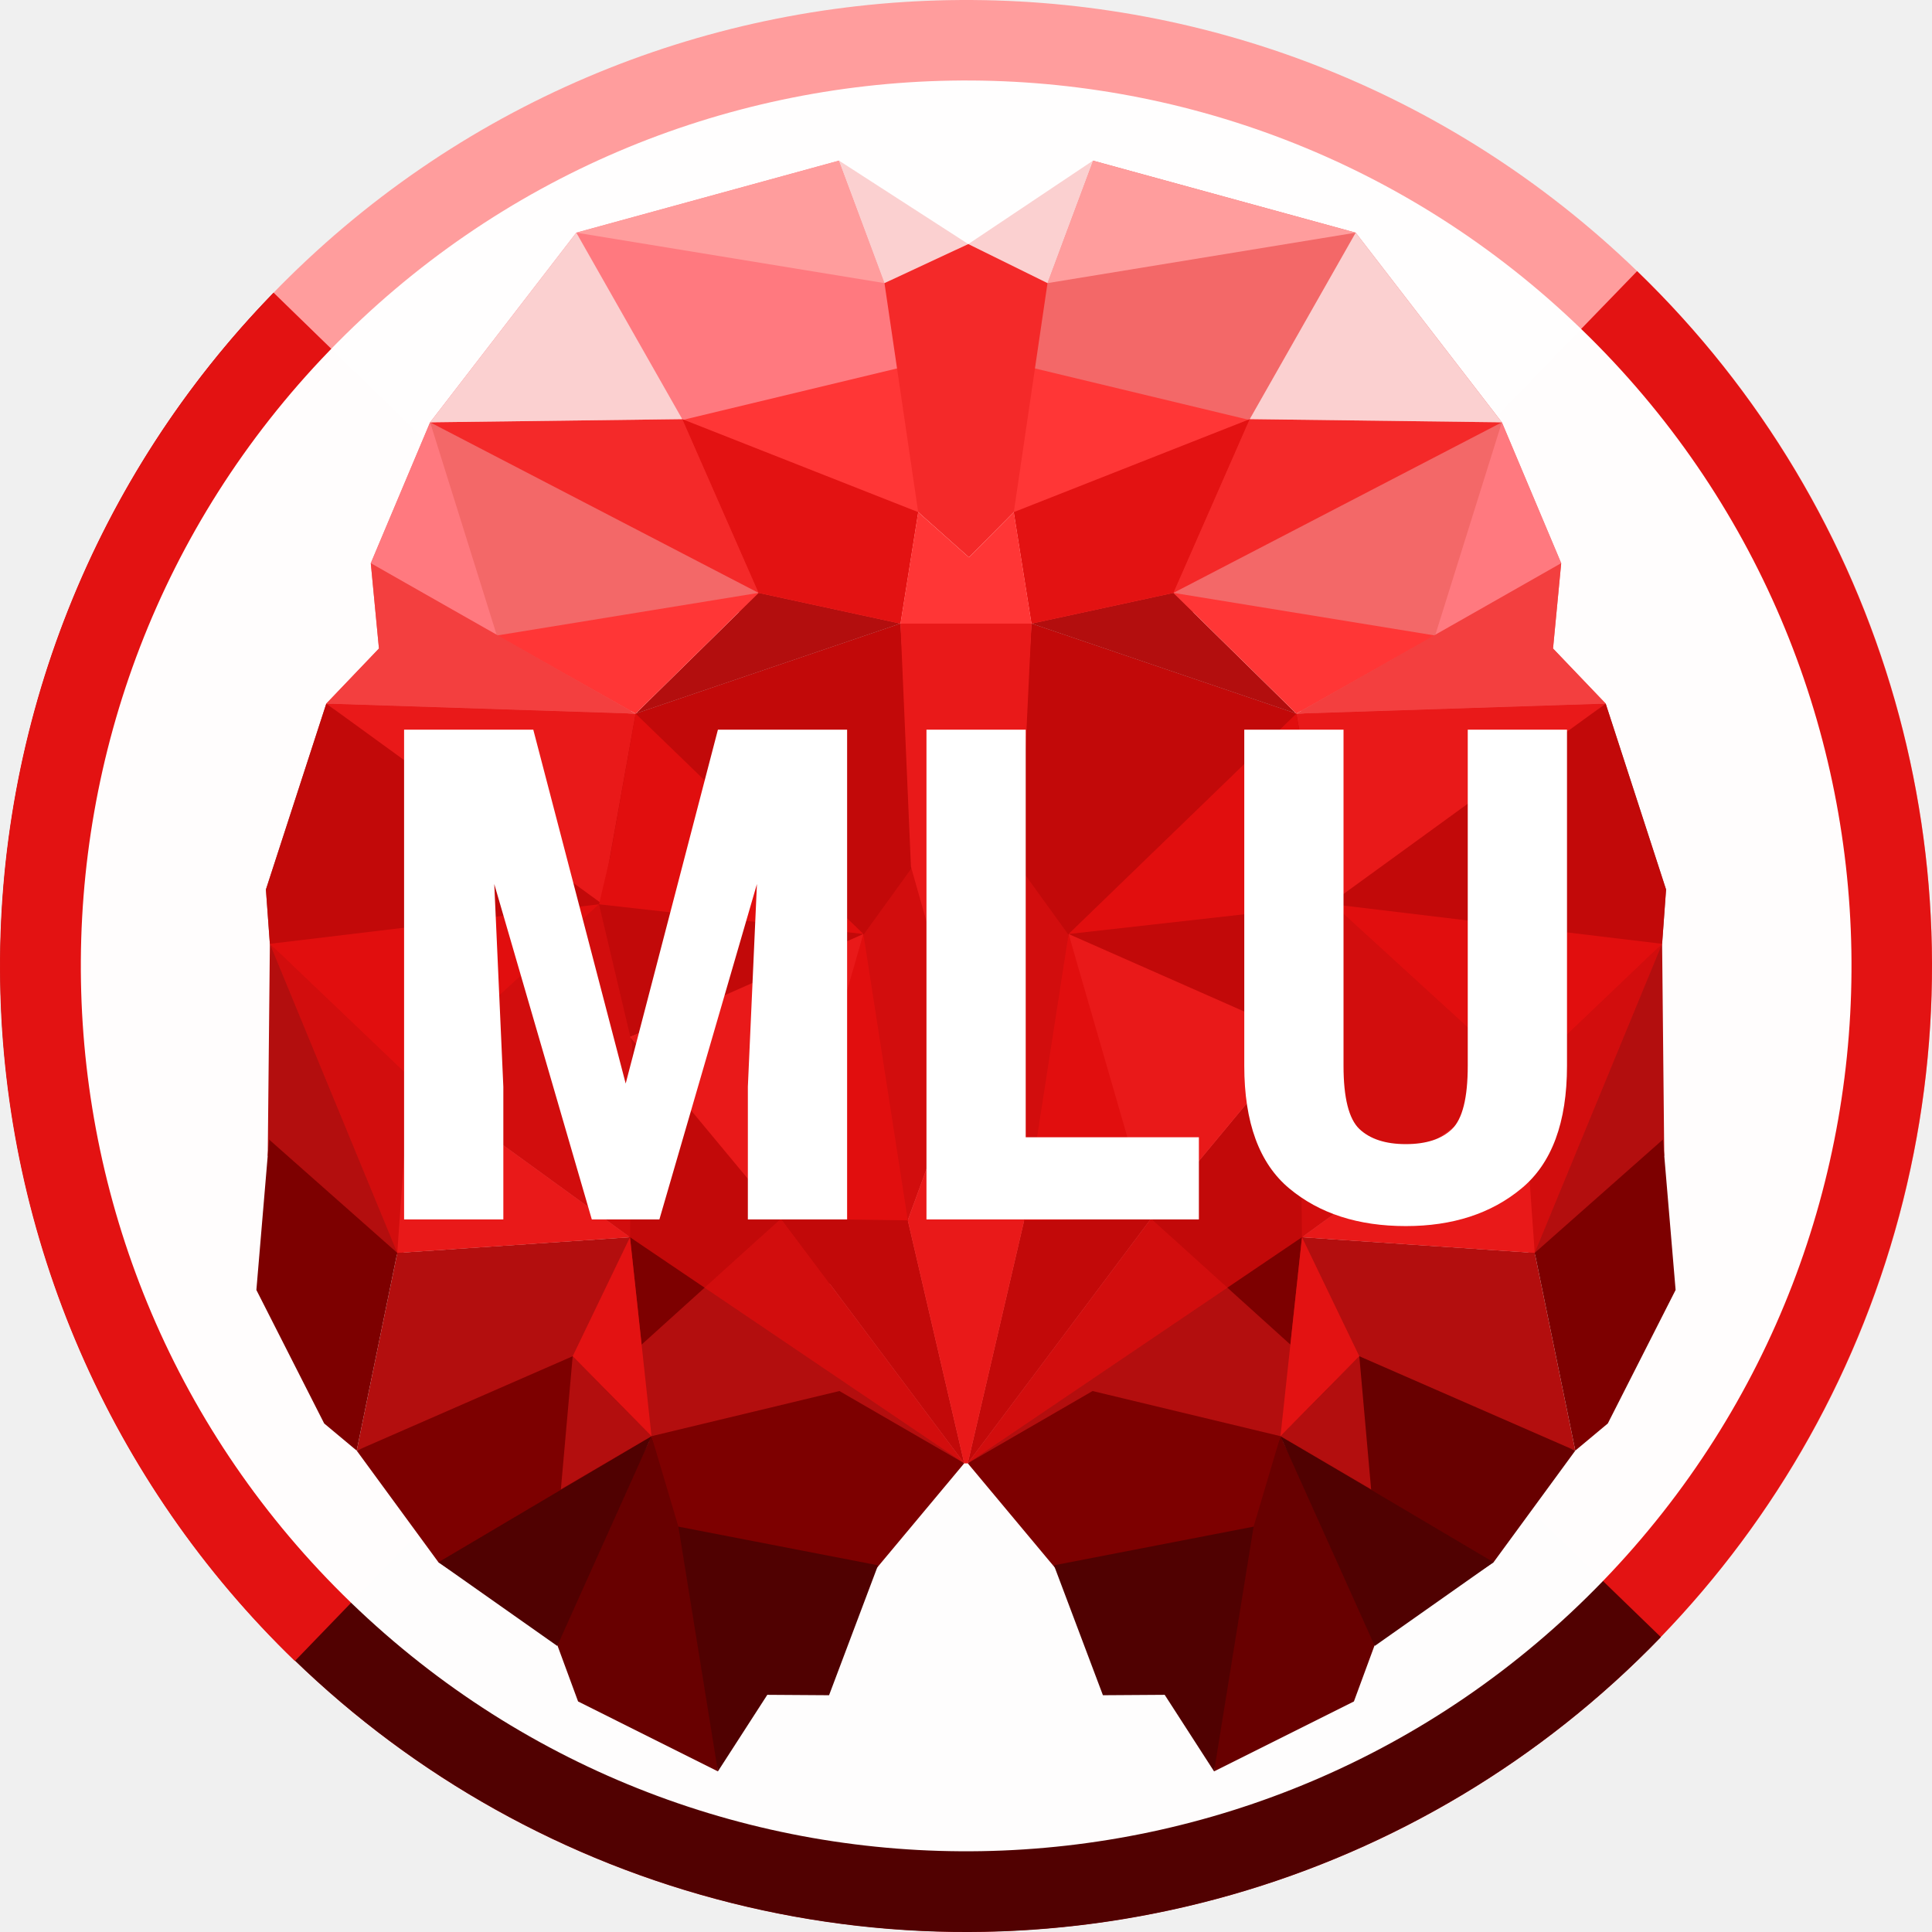
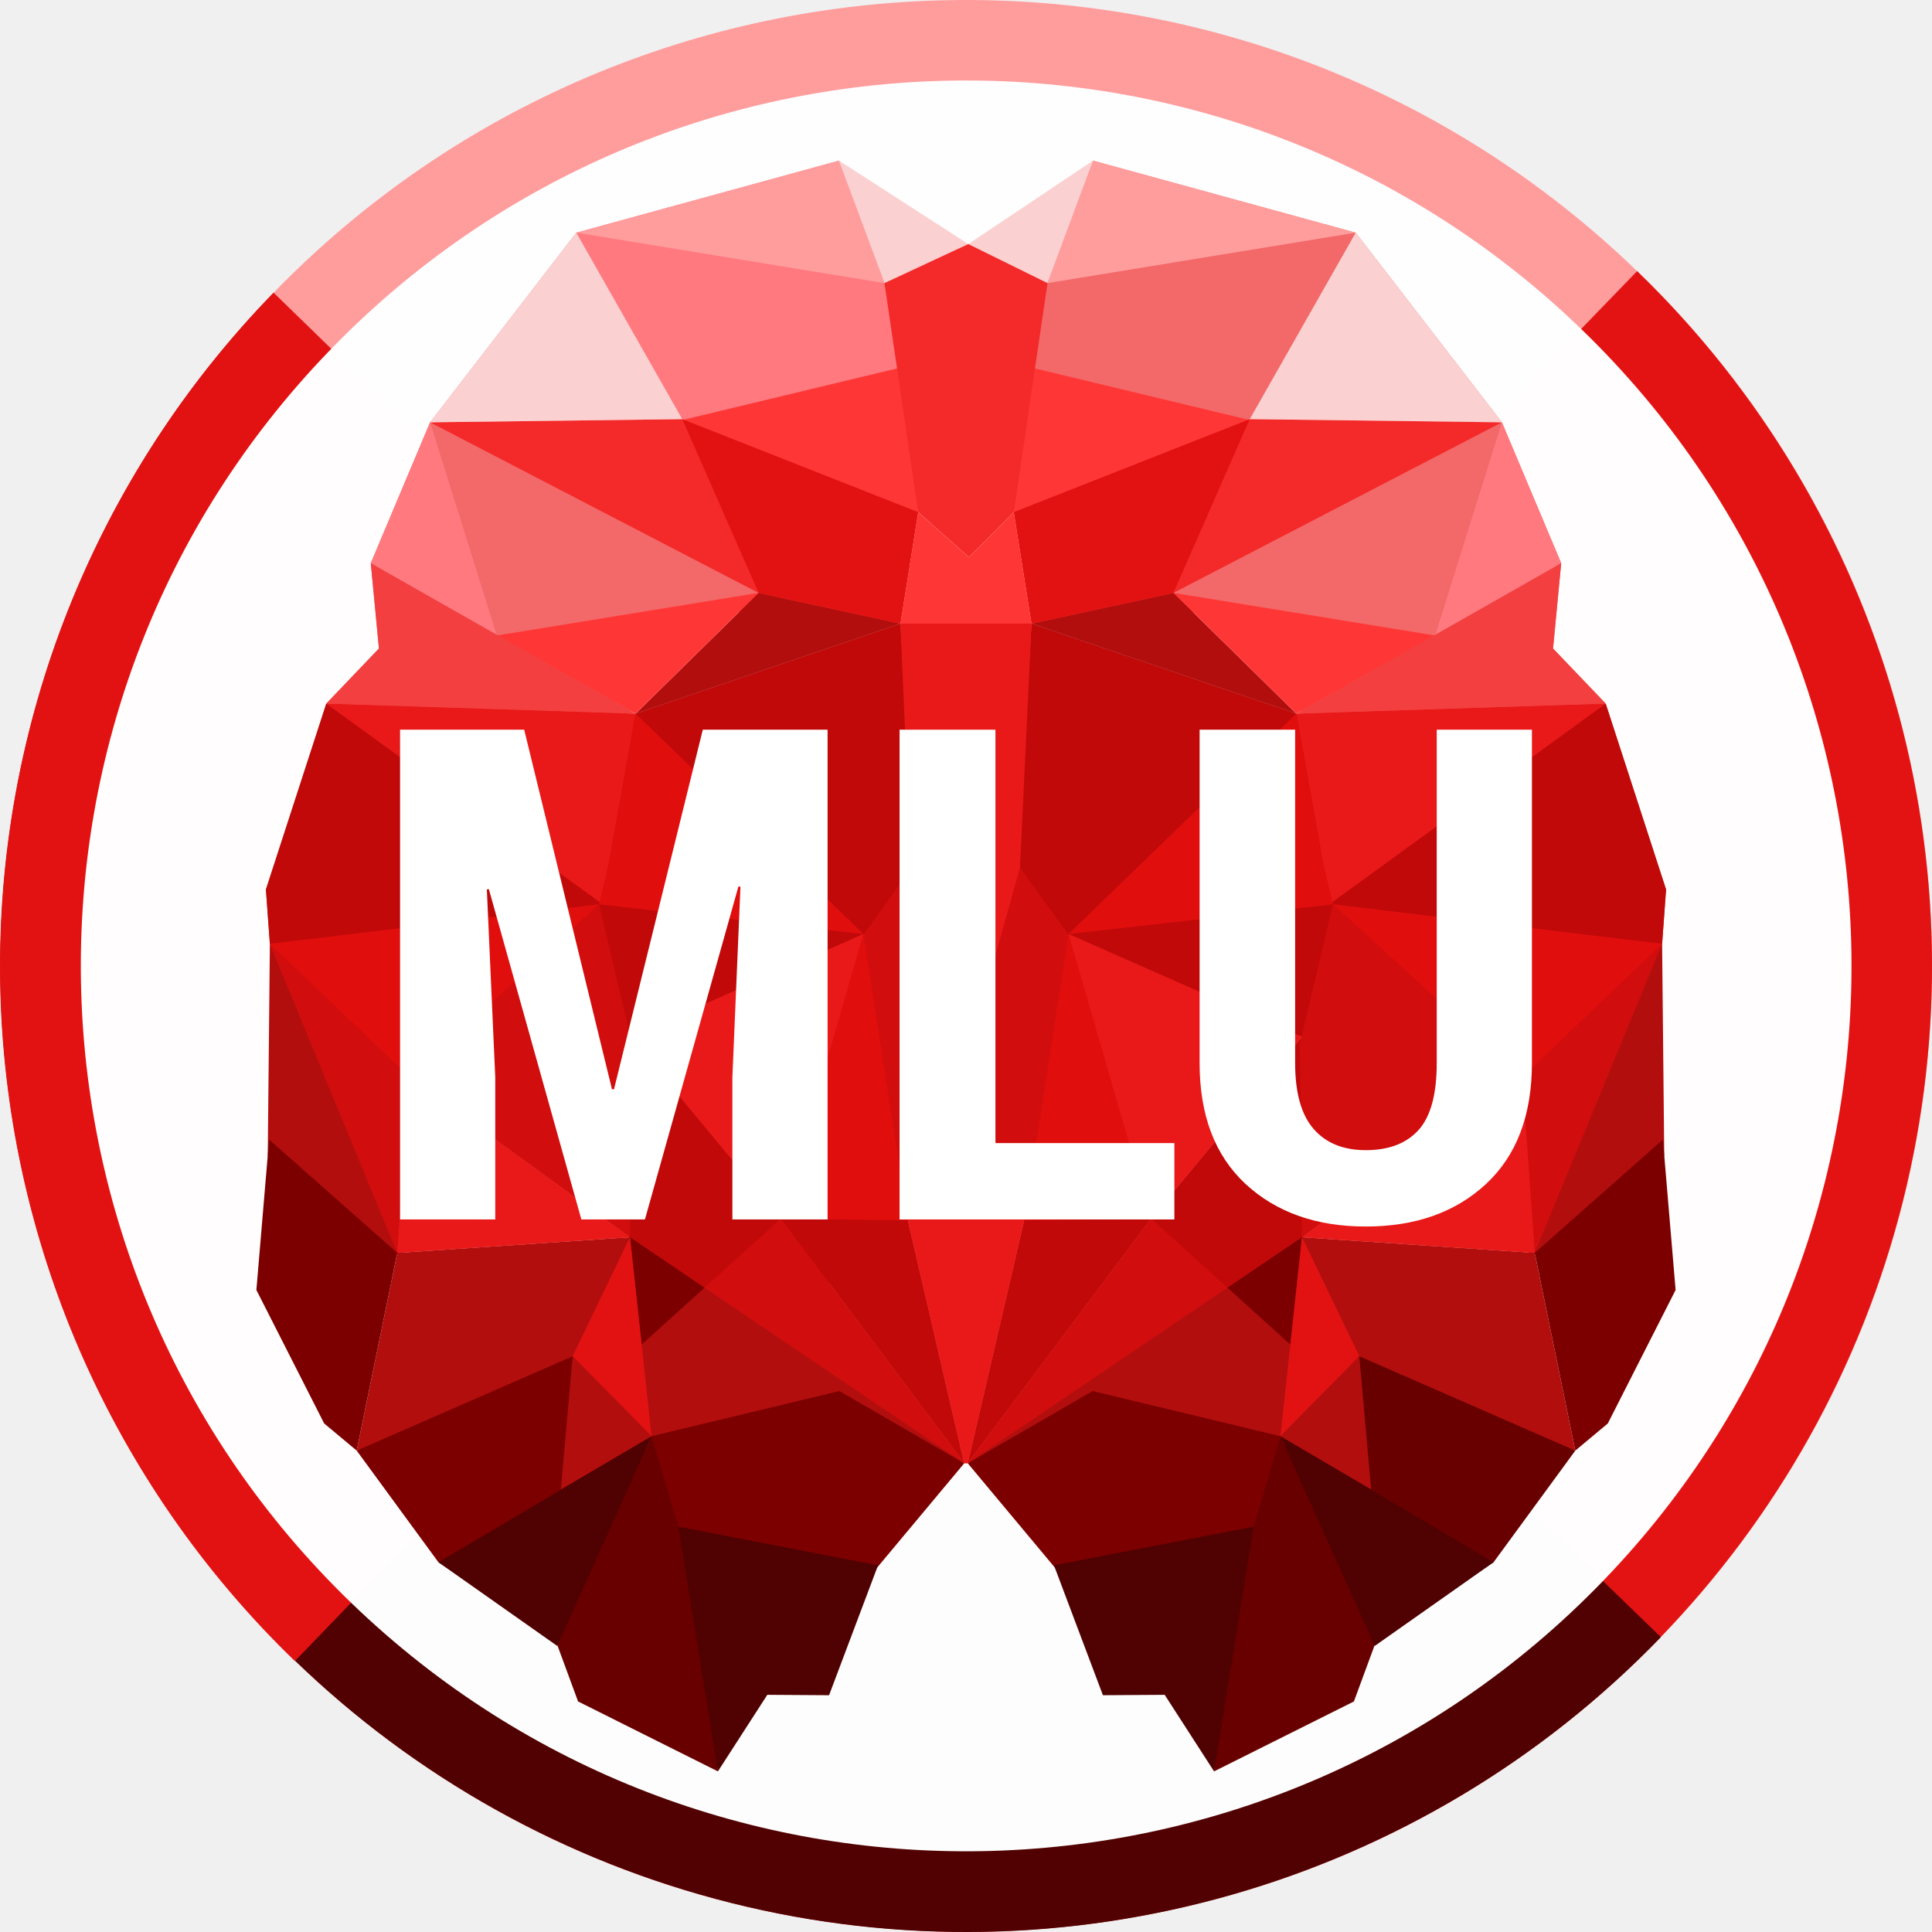
<svg xmlns="http://www.w3.org/2000/svg" width="500" height="500" viewBox="0 0 132.292 132.292" version="1.1" id="svg5412">
  <defs id="defs5406" />
  <g id="layer1" transform="translate(-19.61809,-169.4985)">
    <g id="g5275" transform="matrix(0.2822222,0,0,0.2822222,-271.8149,-16.00834)" />
    <g id="g1187">
      <g id="g1000" transform="matrix(0.7498678,0,0,0.7499179,4.907117,133.998)">
        <g id="g5608-5" transform="matrix(0.1908803,0.20788,-0.20788,0.1908803,125.4551,-22.05592)">
          <g id="g5564-7" transform="rotate(-3.437639,369.0829,423.6963)">
            <g transform="matrix(1.041667,0,0,1.041667,586.9275,-99.12447)" id="g5570-9">
              <circle transform="rotate(-90)" r="300" cy="-209.117" cx="-501.844" id="path5520-8" style="opacity:0.99;fill:#ff9c9c;fill-opacity:1;stroke:none;stroke-width:11.5;stroke-miterlimit:4;stroke-dasharray:none;stroke-opacity:1" />
              <path transform="rotate(-90)" d="M -201.844,-209.117 A 300,300 0 0 1 -352.081,50.827 300,300 0 0 1 -652.317,50.417 300,300 0 0 1 -801.843,-209.935" id="path5520-3-0" style="opacity:0.99;fill:#e31212;fill-opacity:1;stroke:none;stroke-width:11.5;stroke-miterlimit:4;stroke-dasharray:none;stroke-opacity:1" />
              <path d="M 90.927,501.894 A 300,300 0 0 1 -59.31,761.838 300,300 0 0 1 -359.546,761.428 300,300 0 0 1 -509.072,501.075" id="path5520-3-9-5" style="opacity:0.99;fill:#500101;fill-opacity:1;stroke:none;stroke-width:11.5;stroke-miterlimit:4;stroke-dasharray:none;stroke-opacity:1" />
              <path transform="rotate(90)" d="M 801.999,209.115 A 300,300 0 0 1 713.739,421.638 300,300 0 0 1 500.891,509.113 l 1.108,-299.998 z" id="path5520-3-9-3-3" style="opacity:0.99;fill:#e41212;fill-opacity:1;stroke:none;stroke-width:11.5;stroke-miterlimit:4;stroke-dasharray:none;stroke-opacity:1" />
              <circle r="275" cy="501.844" cx="-209.117" id="path5562-5" style="opacity:0.99;fill:#ffffff;fill-opacity:1;stroke:none;stroke-width:11.5;stroke-miterlimit:4;stroke-dasharray:none;stroke-opacity:1" />
            </g>
          </g>
        </g>
        <g id="g5161" transform="matrix(0.2822222,0,0,0.2822222,-299.7496,105.8156)">
          <path style="fill:#ff797f;fill-opacity:1;fill-rule:evenodd;stroke:none;stroke-width:1px;stroke-linecap:butt;stroke-linejoin:miter;stroke-opacity:1" d="m 1403.089,-155.228 -85.004,23.308 -47.301,61.354 70.608,4.456 86.375,-23.308 z" id="path5012-1-6-6" />
          <path style="fill:#ff3636;fill-opacity:1;fill-rule:evenodd;stroke:none;stroke-width:1px;stroke-linecap:butt;stroke-linejoin:miter;stroke-opacity:1" d="m 1339.336,-68.167 30.163,58.955 53.47,3.77 10.283,-64.781 -5.484,-19.195 z" id="path5014-2-9-8" />
          <path style="fill:#f42929;fill-opacity:1;fill-rule:evenodd;stroke:none;stroke-width:1px;stroke-linecap:butt;stroke-linejoin:miter;stroke-opacity:1" d="m 1270.784,-70.567 81.577,-1.028 24.679,56.212 -104.199,-52.099" id="path5016-7-1-0" />
          <path style="fill:#f36868;fill-opacity:1;fill-rule:evenodd;stroke:none;stroke-width:1px;stroke-linecap:butt;stroke-linejoin:miter;stroke-opacity:1" d="m 1270.784,-70.567 -19.195,45.587 2.64,27.596 -17.036,17.819 94.259,6.341 45.587,-42.159 z" id="path5018-3-9-3" />
          <path style="fill:#b30e0e;fill-opacity:1;fill-rule:evenodd;stroke:none;stroke-width:1px;stroke-linecap:butt;stroke-linejoin:miter;stroke-opacity:1" d="m 1337.28,23.692 39.76,-39.075 45.93,9.94 z" id="path5022-1-5-6" />
          <path style="fill:#7d0000;fill-opacity:1;fill-rule:evenodd;stroke:none;stroke-width:1px;stroke-linecap:butt;stroke-linejoin:miter;stroke-opacity:1" d="m 1337.28,23.692 -21.937,37.361 7.541,23.308 87.746,15.081 17.138,-27.421 -4.799,-77.464 z" id="path5024-7-3-7" />
          <path style="fill:#ff3636;fill-opacity:1;fill-rule:evenodd;stroke:none;stroke-width:1px;stroke-linecap:butt;stroke-linejoin:miter;stroke-opacity:1" d="m 1237.194,20.436 88.432,68.38 11.654,-65.124 z" id="path5026-4-9-6" />
          <path style="fill:#7d0000;fill-opacity:1;fill-rule:evenodd;stroke:none;stroke-width:1px;stroke-linecap:butt;stroke-linejoin:miter;stroke-opacity:1" d="m 1237.194,20.436 -19.537,60.154 1.278,17.574 42.595,45.494 65.124,-58.269 z" id="path5030-6-9-9" />
          <path style="fill:#b30e0e;fill-opacity:1;fill-rule:evenodd;stroke:none;stroke-width:1px;stroke-linecap:butt;stroke-linejoin:miter;stroke-opacity:1" d="m 1218.935,98.164 -0.686,68.552 43.873,33.59 2.057,-58.955 z" id="path5032-5-2-5" />
          <path style="fill:#7d0000;fill-opacity:1;fill-rule:evenodd;stroke:none;stroke-width:1px;stroke-linecap:butt;stroke-linejoin:miter;stroke-opacity:1" d="m 1267.038,142.522 68.451,-14.226 80.791,-32.639 -88.231,-12.775 z" id="path5034-4-9-5" />
          <path style="fill:#7d0000;fill-opacity:1;fill-rule:evenodd;stroke:none;stroke-width:1px;stroke-linecap:butt;stroke-linejoin:miter;stroke-opacity:1" d="m 1335.49,128.296 -0.683,104.986 35.334,-30.853 47.613,9.066 z" id="path5036-9-7-2" />
          <path style="fill:#b30e0e;fill-opacity:1;fill-rule:evenodd;stroke:none;stroke-width:1px;stroke-linecap:butt;stroke-linejoin:miter;stroke-opacity:1" d="m 1339.973,132.558 68.552,-33.874 19.243,-26.662 16.404,63.964 -30.803,84.375 z" id="path5038-3-2-9" />
          <path style="fill:#ff3636;fill-opacity:1;fill-rule:evenodd;stroke:none;stroke-width:1px;stroke-linecap:butt;stroke-linejoin:miter;stroke-opacity:1" d="m 1260.159,198.157 75.299,-5.072 -71.28,-51.732 z" id="path5040-1-7-3" />
          <path style="fill:#b30e0e;fill-opacity:1;fill-rule:evenodd;stroke:none;stroke-width:1px;stroke-linecap:butt;stroke-linejoin:miter;stroke-opacity:1" d="m 1325.43,85.373 -61.251,55.979 71.28,51.732 0.685,-62.382 z" id="path5042-1-5-8" />
          <path style="fill:#ff3636;fill-opacity:1;fill-rule:evenodd;stroke:none;stroke-width:1px;stroke-linecap:butt;stroke-linejoin:miter;stroke-opacity:1" d="m 1292.381,-1.59 84.659,-13.792 -39.76,39.075 z" id="path5044-6-1-8" />
          <path style="fill:#ff797f;fill-opacity:1;fill-rule:evenodd;stroke:none;stroke-width:1px;stroke-linecap:butt;stroke-linejoin:miter;stroke-opacity:1" d="m 1292.381,-1.59 -21.597,-68.977 -19.195,45.587 z" id="path5046-7-4-4" />
          <path style="fill:#b30e0e;fill-opacity:1;fill-rule:evenodd;stroke:none;stroke-width:1px;stroke-linecap:butt;stroke-linejoin:miter;stroke-opacity:1" d="m 1329.877,236.257 54.436,-49.172 59.285,79.14 -33.516,-1.176 -63.753,2.742 z" id="path5048-4-5-9" />
          <path style="fill:#b30e0e;fill-opacity:1;fill-rule:evenodd;stroke:none;stroke-width:1px;stroke-linecap:butt;stroke-linejoin:miter;stroke-opacity:1" d="m 1260.159,198.157 -13.132,63.964 66.495,-22.622 23.308,27.421 5.592,-9.465 -6.963,-64.37 z" id="path5050-9-3-0" />
          <path style="fill:#7d0000;fill-opacity:1;fill-rule:evenodd;stroke:none;stroke-width:1px;stroke-linecap:butt;stroke-linejoin:miter;stroke-opacity:1" d="m 1218.685,161.481 -4.113,48.672 21.936,43.188 10.518,8.78 13.132,-63.964 z" id="path5052-8-8-7" />
          <path style="fill:#7d0000;fill-opacity:1;fill-rule:evenodd;stroke:none;stroke-width:1px;stroke-linecap:butt;stroke-linejoin:miter;stroke-opacity:1" d="m 1247.026,262.121 69.888,-30.53 25.506,25.863 -31.171,65.879 -37.776,-25.09 z" id="path5054-2-3-7" />
          <path style="fill:#680000;fill-opacity:1;fill-rule:evenodd;stroke:none;stroke-width:1px;stroke-linecap:butt;stroke-linejoin:miter;stroke-opacity:1" d="m 1309.062,317.232 9.597,26.05 45.244,22.622 -2.742,-58.269 -18.74,-50.181 -31.303,64.576 z" id="path5056-6-4-4" />
          <path style="fill:#7d0000;fill-opacity:1;fill-rule:evenodd;stroke:none;stroke-width:1px;stroke-linecap:butt;stroke-linejoin:miter;stroke-opacity:1" d="m 1342.421,257.454 60.792,-14.605 40.385,23.377 -48.611,58.2 -43.873,-37.703 z" id="path5058-3-6-4" />
          <path style="fill:#500101;fill-opacity:1;fill-rule:evenodd;stroke:none;stroke-width:1px;stroke-linecap:butt;stroke-linejoin:miter;stroke-opacity:1" d="m 1351.113,286.722 12.79,79.181 15.982,-24.77 19.983,0.132 15.844,-42.032 z" id="path5060-8-4-0" />
          <path style="fill:#fbd0d0;fill-opacity:1;fill-rule:evenodd;stroke:none;stroke-width:1px;stroke-linecap:butt;stroke-linejoin:miter;stroke-opacity:1" d="m 1270.784,-70.567 47.301,-61.354 34.276,60.326 z" id="path5062-0-0-6" />
          <path style="fill:#e31212;fill-opacity:1;fill-rule:evenodd;stroke:none;stroke-width:1px;stroke-linecap:butt;stroke-linejoin:miter;stroke-opacity:1" d="m 1218.935,98.164 106.496,-12.792 -61.251,55.979 z" id="path5044-9-1-1-4" />
          <path style="fill:#e41212;fill-opacity:1;fill-rule:evenodd;stroke:none;stroke-width:1px;stroke-linecap:butt;stroke-linejoin:miter;stroke-opacity:1" d="m 1337.28,23.692 73.693,71.294 -85.543,-9.613 3.623,-15.408 z" id="path5028-4-64-6-9" />
          <path style="fill:#7d0000;fill-opacity:1;fill-rule:evenodd;stroke:none;stroke-width:1px;stroke-linecap:butt;stroke-linejoin:miter;stroke-opacity:1" d="m 1410.973,94.986 -26.66,92.1 59.285,79.14 -25.044,-107.846 z" id="path5042-2-0-6-2" />
          <path style="fill:#500101;fill-opacity:1;fill-rule:evenodd;stroke:none;stroke-width:1px;stroke-linecap:butt;stroke-linejoin:miter;stroke-opacity:1" d="m 1273.474,298.242 38.442,27.078 30.506,-67.866 z" id="path5109-5-5-9" />
          <path style="fill:#b30e0e;fill-opacity:1;fill-rule:evenodd;stroke:none;stroke-width:1px;stroke-linecap:butt;stroke-linejoin:miter;stroke-opacity:1" d="m 1313.087,274.671 29.334,-17.217 -25.506,-25.863 z" id="path5111-2-1-9" />
          <path style="fill:#ff9d9d;fill-opacity:1;fill-rule:evenodd;stroke:none;stroke-width:1px;stroke-linecap:butt;stroke-linejoin:miter;stroke-opacity:1" d="m 1417.799,-115.602 -99.714,-16.319 85.004,-23.308 z" id="path5044-99-1-5-9" />
          <path style="fill:#e31212;fill-opacity:1;fill-rule:evenodd;stroke:none;stroke-width:1px;stroke-linecap:butt;stroke-linejoin:miter;stroke-opacity:1" d="m 1352.361,-71.595 24.679,56.212 45.93,9.94 5.735,-36.066 z" id="path5128-2-3-8" />
          <path style="fill:#e41212;fill-opacity:1;fill-rule:evenodd;stroke:none;stroke-width:1px;stroke-linecap:butt;stroke-linejoin:miter;stroke-opacity:1" d="m 1395.648,145.817 c -7.039,15.306 -11.335,41.268 -11.335,41.268 l 41.033,0.536 -14.373,-92.635 z" id="path5111-0-5-2-3" />
          <path id="path6985-7-1" d="m 1335.49,128.296 48.823,58.789 26.66,-92.1 z" style="fill:#ff3636;fill-opacity:1;fill-rule:evenodd;stroke:none;stroke-width:1px;stroke-linecap:butt;stroke-linejoin:miter;stroke-opacity:1" />
          <path id="path1085-6" d="m 1251.59,-24.98 2.64,27.596 -17.036,17.819 100.086,3.256 z" style="fill:#f33f3f;fill-opacity:1;stroke:none;stroke-width:0.938px;stroke-linecap:butt;stroke-linejoin:miter;stroke-opacity:1" />
          <path id="path4837-7" d="m 1335.458,193.084 -18.544,38.507 25.506,25.863 -6.963,-64.37" style="fill:#e31212;fill-opacity:1;stroke:none;stroke-width:0.938px;stroke-linecap:butt;stroke-linejoin:miter;stroke-opacity:1" />
        </g>
        <g transform="matrix(-0.2822222,0,0,0.2822222,515.4051,105.8156)" id="g4874-4-5">
          <path id="path5012-1-6-6-4" d="m 1403.089,-155.228 -85.004,23.308 -47.301,61.354 70.608,4.456 86.375,-23.308 z" style="fill:#f36868;fill-opacity:1;fill-rule:evenodd;stroke:none;stroke-width:1px;stroke-linecap:butt;stroke-linejoin:miter;stroke-opacity:1" />
          <path id="path5014-2-9-8-0" d="m 1339.336,-68.167 30.163,58.955 53.47,3.77 10.283,-64.781 -5.484,-19.195 z" style="fill:#ff3636;fill-opacity:1;fill-rule:evenodd;stroke:none;stroke-width:1px;stroke-linecap:butt;stroke-linejoin:miter;stroke-opacity:1" />
          <path id="path5016-7-1-0-6" d="m 1270.784,-70.567 81.577,-1.028 24.679,56.212 -104.199,-52.099" style="fill:#f42929;fill-opacity:1;fill-rule:evenodd;stroke:none;stroke-width:1px;stroke-linecap:butt;stroke-linejoin:miter;stroke-opacity:1" />
          <path id="path5018-3-9-3-6" d="m 1270.784,-70.567 -19.195,45.587 2.64,27.596 -17.036,17.819 94.259,6.341 45.587,-42.159 z" style="fill:#f36868;fill-opacity:1;fill-rule:evenodd;stroke:none;stroke-width:1px;stroke-linecap:butt;stroke-linejoin:miter;stroke-opacity:1" />
          <path id="path5022-1-5-6-5" d="m 1337.28,23.692 39.76,-39.075 45.93,9.94 z" style="fill:#b30e0e;fill-opacity:1;fill-rule:evenodd;stroke:none;stroke-width:1px;stroke-linecap:butt;stroke-linejoin:miter;stroke-opacity:1" />
          <path id="path5024-7-3-7-1" d="m 1337.28,23.692 -21.937,37.361 7.541,23.308 87.746,15.081 17.138,-27.421 -4.799,-77.464 z" style="fill:#7d0000;fill-opacity:1;fill-rule:evenodd;stroke:none;stroke-width:1px;stroke-linecap:butt;stroke-linejoin:miter;stroke-opacity:1" />
          <path id="path5026-4-9-6-4" d="m 1237.194,20.436 88.432,68.38 11.654,-65.124 z" style="fill:#ff3636;fill-opacity:1;fill-rule:evenodd;stroke:none;stroke-width:1px;stroke-linecap:butt;stroke-linejoin:miter;stroke-opacity:1" />
          <path id="path5030-6-9-9-6" d="m 1237.194,20.436 -19.537,60.154 1.278,17.574 42.595,45.494 65.124,-58.269 z" style="fill:#7d0000;fill-opacity:1;fill-rule:evenodd;stroke:none;stroke-width:1px;stroke-linecap:butt;stroke-linejoin:miter;stroke-opacity:1" />
          <path id="path5032-5-2-5-5" d="m 1218.935,98.164 -0.686,68.552 43.873,33.59 2.057,-58.955 z" style="fill:#b30e0e;fill-opacity:1;fill-rule:evenodd;stroke:none;stroke-width:1px;stroke-linecap:butt;stroke-linejoin:miter;stroke-opacity:1" />
          <path id="path5034-4-9-5-7" d="m 1267.038,142.522 68.451,-14.226 80.791,-32.639 -88.231,-12.775 z" style="fill:#7d0000;fill-opacity:1;fill-rule:evenodd;stroke:none;stroke-width:1px;stroke-linecap:butt;stroke-linejoin:miter;stroke-opacity:1" />
          <path id="path5036-9-7-2-4" d="m 1335.49,128.296 -0.683,104.986 35.334,-30.853 14.171,-15.344 z" style="fill:#7d0000;fill-opacity:1;fill-rule:evenodd;stroke:none;stroke-width:1px;stroke-linecap:butt;stroke-linejoin:miter;stroke-opacity:1" />
          <path id="path5038-3-2-9-1" d="m 1339.973,132.558 68.552,-33.874 19.243,-26.662 16.404,63.964 -30.803,84.375 z" style="fill:#b30e0e;fill-opacity:1;fill-rule:evenodd;stroke:none;stroke-width:1px;stroke-linecap:butt;stroke-linejoin:miter;stroke-opacity:1" />
          <path id="path5040-1-7-3-0" d="m 1260.159,198.157 75.299,-5.072 -71.28,-51.732 z" style="fill:#ff3636;fill-opacity:1;fill-rule:evenodd;stroke:none;stroke-width:1px;stroke-linecap:butt;stroke-linejoin:miter;stroke-opacity:1" />
          <path id="path5042-1-5-8-6" d="m 1325.43,85.373 -61.251,55.979 71.28,51.732 0.685,-62.382 z" style="fill:#b30e0e;fill-opacity:1;fill-rule:evenodd;stroke:none;stroke-width:1px;stroke-linecap:butt;stroke-linejoin:miter;stroke-opacity:1" />
          <path id="path5044-6-1-8-8" d="m 1292.381,-1.59 84.659,-13.792 -39.76,39.075 z" style="fill:#ff3636;fill-opacity:1;fill-rule:evenodd;stroke:none;stroke-width:1px;stroke-linecap:butt;stroke-linejoin:miter;stroke-opacity:1" />
          <path id="path5046-7-4-4-4" d="m 1292.381,-1.59 -21.597,-68.977 -19.195,45.587 z" style="fill:#ff797f;fill-opacity:1;fill-rule:evenodd;stroke:none;stroke-width:1px;stroke-linecap:butt;stroke-linejoin:miter;stroke-opacity:1" />
          <path id="path5048-4-5-9-7" d="m 1329.877,236.257 54.436,-49.172 59.285,79.14 -33.516,-1.176 -63.753,2.742 z" style="fill:#b30e0e;fill-opacity:1;fill-rule:evenodd;stroke:none;stroke-width:1px;stroke-linecap:butt;stroke-linejoin:miter;stroke-opacity:1" />
          <path id="path5050-9-3-0-4" d="m 1260.159,198.157 -13.132,63.964 66.495,-22.622 23.308,27.421 5.592,-9.465 -6.963,-64.37 z" style="fill:#b30e0e;fill-opacity:1;fill-rule:evenodd;stroke:none;stroke-width:1px;stroke-linecap:butt;stroke-linejoin:miter;stroke-opacity:1" />
          <path id="path5052-8-8-7-2" d="m 1218.685,161.481 -4.113,48.672 21.936,43.188 10.518,8.78 13.132,-63.964 z" style="fill:#7d0000;fill-opacity:1;fill-rule:evenodd;stroke:none;stroke-width:1px;stroke-linecap:butt;stroke-linejoin:miter;stroke-opacity:1" />
          <path id="path5054-2-3-7-3" d="m 1247.026,262.121 69.888,-30.53 25.506,25.863 -31.171,65.879 -37.776,-25.09 z" style="fill:#680000;fill-opacity:1;fill-rule:evenodd;stroke:none;stroke-width:1px;stroke-linecap:butt;stroke-linejoin:miter;stroke-opacity:1" />
          <path id="path5056-6-4-4-8" d="m 1309.062,317.232 9.597,26.05 45.244,22.622 -2.742,-58.269 -18.74,-50.181 -31.303,64.576 z" style="fill:#680000;fill-opacity:1;fill-rule:evenodd;stroke:none;stroke-width:1px;stroke-linecap:butt;stroke-linejoin:miter;stroke-opacity:1" />
          <path id="path5058-3-6-4-0" d="m 1342.421,257.454 60.792,-14.605 40.385,23.377 -48.611,58.2 -43.873,-37.703 z" style="fill:#7d0000;fill-opacity:1;fill-rule:evenodd;stroke:none;stroke-width:1px;stroke-linecap:butt;stroke-linejoin:miter;stroke-opacity:1" />
          <path id="path5060-8-4-0-5" d="m 1351.113,286.722 12.79,79.181 15.982,-24.77 19.983,0.132 15.844,-42.032 z" style="fill:#500101;fill-opacity:1;fill-rule:evenodd;stroke:none;stroke-width:1px;stroke-linecap:butt;stroke-linejoin:miter;stroke-opacity:1" />
          <path id="path5062-0-0-6-5" d="m 1270.784,-70.567 47.301,-61.354 34.276,60.326 z" style="fill:#fbd0d0;fill-opacity:1;fill-rule:evenodd;stroke:none;stroke-width:1px;stroke-linecap:butt;stroke-linejoin:miter;stroke-opacity:1" />
          <path id="path5044-9-1-1-4-0" d="m 1218.935,98.164 106.496,-12.792 -61.251,55.979 z" style="fill:#e31212;fill-opacity:1;fill-rule:evenodd;stroke:none;stroke-width:1px;stroke-linecap:butt;stroke-linejoin:miter;stroke-opacity:1" />
          <path id="path5028-4-64-6-9-2" d="m 1337.28,23.692 73.693,71.294 -85.543,-9.613 3.623,-15.408 z" style="fill:#e41212;fill-opacity:1;fill-rule:evenodd;stroke:none;stroke-width:1px;stroke-linecap:butt;stroke-linejoin:miter;stroke-opacity:1" />
          <path id="path5042-2-0-6-2-3" d="m 1410.973,94.986 -26.66,92.1 59.285,79.14 -25.044,-107.846 z" style="fill:#7d0000;fill-opacity:1;fill-rule:evenodd;stroke:none;stroke-width:1px;stroke-linecap:butt;stroke-linejoin:miter;stroke-opacity:1" />
          <path id="path5109-5-5-9-9" d="m 1273.474,298.242 38.442,27.078 30.506,-67.866 z" style="fill:#500101;fill-opacity:1;fill-rule:evenodd;stroke:none;stroke-width:1px;stroke-linecap:butt;stroke-linejoin:miter;stroke-opacity:1" />
          <path id="path5111-2-1-9-8" d="m 1313.087,274.671 29.334,-17.217 -25.506,-25.863 z" style="fill:#b30e0e;fill-opacity:1;fill-rule:evenodd;stroke:none;stroke-width:1px;stroke-linecap:butt;stroke-linejoin:miter;stroke-opacity:1" />
          <path id="path5044-99-1-5-9-0" d="m 1417.799,-115.602 -99.714,-16.319 85.004,-23.308 z" style="fill:#ff9d9d;fill-opacity:1;fill-rule:evenodd;stroke:none;stroke-width:1px;stroke-linecap:butt;stroke-linejoin:miter;stroke-opacity:1" />
          <path id="path5128-2-3-8-6" d="m 1352.361,-71.595 24.679,56.212 45.93,9.94 5.735,-36.066 z" style="fill:#e31212;fill-opacity:1;fill-rule:evenodd;stroke:none;stroke-width:1px;stroke-linecap:butt;stroke-linejoin:miter;stroke-opacity:1" />
          <path id="path5111-0-5-2-3-3" d="m 1395.648,145.817 c -7.039,15.306 -11.335,41.268 -11.335,41.268 l 41.033,0.536 -14.373,-92.635 z" style="fill:#e41212;fill-opacity:1;fill-rule:evenodd;stroke:none;stroke-width:1px;stroke-linecap:butt;stroke-linejoin:miter;stroke-opacity:1" />
          <path style="fill:#ff3636;fill-opacity:1;fill-rule:evenodd;stroke:none;stroke-width:1px;stroke-linecap:butt;stroke-linejoin:miter;stroke-opacity:1" d="m 1335.49,128.296 48.823,58.789 26.66,-92.1 z" id="path6985-7-1-0" />
          <path style="fill:#f33f3f;fill-opacity:1;stroke:none;stroke-width:0.938px;stroke-linecap:butt;stroke-linejoin:miter;stroke-opacity:1" d="m 1251.59,-24.98 2.64,27.596 -17.036,17.819 100.086,3.256 z" id="path1085-6-9" />
          <path style="fill:#e31212;fill-opacity:1;stroke:none;stroke-width:0.938px;stroke-linecap:butt;stroke-linejoin:miter;stroke-opacity:1" d="m 1335.458,193.084 -18.544,38.507 25.506,25.863 -6.963,-64.37" id="path4837-7-4" />
        </g>
        <path transform="matrix(0.2822222,0,0,0.2822222,-271.8149,-16.00834)" id="path5116" d="m 1318.818,316.058 26.166,13.062 26.58,-13.062 14.71,-39.626 -40.342,26.995 -41.823,-26.995 z" style="fill:#fbd0d0;fill-opacity:1;stroke:none;stroke-width:0.938px;stroke-linecap:butt;stroke-linejoin:miter;stroke-opacity:1" />
        <path transform="matrix(0.2822222,0,0,0.2822222,-271.8149,-16.00834)" id="path5120" d="m 1318.818,316.058 10.905,74.093 16.421,14.624 14.515,-14.624 10.905,-74.093 -25.632,-12.631 z" style="fill:#f42929;fill-opacity:1;stroke:none;stroke-width:0.938px;stroke-linecap:butt;stroke-linejoin:miter;stroke-opacity:1" />
        <path transform="matrix(0.2822222,0,0,0.2822222,-271.8149,-16.00834)" id="path5122" d="m 1345.19,567.645 -18.826,51.636 18.252,78.604 h 1.148 l 18.252,-78.604 -18.826,-51.636" style="fill:#ff3636;fill-opacity:1;stroke:none;stroke-width:0.938px;stroke-linecap:butt;stroke-linejoin:miter;stroke-opacity:1" />
        <path transform="matrix(0.2822222,0,0,0.2822222,-271.8149,-16.00834)" id="path5124" d="m 1346.143,404.775 -16.421,-14.624 -5.735,36.066 3.392,78.635 17.81,62.792 17.459,-62.499 3.744,-78.928 -5.735,-36.066 z" style="fill:#ff3636;fill-opacity:1;stroke:none;stroke-width:0.938px;stroke-linecap:butt;stroke-linejoin:miter;stroke-opacity:1" />
        <path style="opacity:0.7;fill:#e00d0d;fill-opacity:1;stroke:none;stroke-width:0.265px;stroke-linecap:butt;stroke-linejoin:miter;stroke-opacity:1" d="m 101.844,104.28 -24.184,8.222 -28.246,-0.919 -5.514,16.977 0.361,4.96 11.634,28.22 21.251,-1.432 30.519,20.642 v 0 h 0.324 l 30.519,-20.642 21.251,1.432 11.634,-28.22 0.361,-4.96 -5.514,-16.977 -28.246,0.919 -24.184,-8.222 z" id="path1016" />
-         <text xml:space="preserve" style="font-style:normal;font-variant:normal;font-weight:normal;font-stretch:normal;font-size:62.902px;line-height:1.25;font-family:Helvetica;-inkscape-font-specification:Helvetica;letter-spacing:0px;word-spacing:0px;fill:#ffffff;fill-opacity:1;stroke:none;stroke-width:1.573" x="52.923" y="158.69" id="text916" transform="scale(1.000033,0.9999666)">
-           <tspan id="tspan914" x="52.923" y="158.69" style="font-style:normal;font-variant:normal;font-weight:bold;font-stretch:condensed;font-family:'Roboto Condensed';-inkscape-font-specification:'Roboto Condensed,  Bold Condensed';fill:#ffffff;fill-opacity:1;stroke-width:1.573">MLU</tspan>
-         </text>
+         <path id="path2216" style="font-style:normal;font-variant:normal;font-weight:bold;font-stretch:condensed;font-size:62.902px;line-height:1.25;font-family:'Roboto Condensed';-inkscape-font-specification:'Roboto Condensed,  Bold Condensed';letter-spacing:0px;word-spacing:0px;fill:#ffffff;fill-opacity:1;stroke:none;stroke-width:1.573" d="m 67.484,113.967 8.017,32.832 h 0.184 l 8.109,-32.832 h 11.395 v 44.718 H 86.496 v -12.992 l 0.737,-17.384 -0.184,-0.031 -8.539,30.406 h -5.805 l -8.447,-30.16 -0.184,0.031 0.768,17.138 v 12.992 h -8.692 v -44.718 z" />
+         <path id="path2218" style="font-style:normal;font-variant:normal;font-weight:bold;font-stretch:condensed;font-size:62.902px;line-height:1.25;font-family:'Roboto Condensed';-inkscape-font-specification:'Roboto Condensed,  Bold Condensed';letter-spacing:0px;word-spacing:0px;fill:#ffffff;fill-opacity:1;stroke:none;stroke-width:1.573" d="m 110.516,151.713 h 16.34 v 6.972 h -25.094 v -44.718 h 8.754 z" />
+         <path id="path2220" style="font-style:normal;font-variant:normal;font-weight:bold;font-stretch:condensed;font-size:62.902px;line-height:1.25;font-family:'Roboto Condensed';-inkscape-font-specification:'Roboto Condensed,  Bold Condensed';letter-spacing:0px;word-spacing:0px;fill:#ffffff;fill-opacity:1;stroke:none;stroke-width:1.573" d="m 159.506,113.967 v 30.437 q 0,7.156 -4.208,11.057 -4.177,3.87 -10.965,3.87 -6.788,0 -10.996,-3.901 -4.177,-3.901 -4.177,-11.026 v -30.437 h 8.723 v 30.437 q 0,4.085 1.689,6.02 1.689,1.935 4.761,1.935 3.164,0 4.822,-1.843 1.659,-1.843 1.659,-6.112 v -30.437 z" />
      </g>
    </g>
  </g>
</svg>
